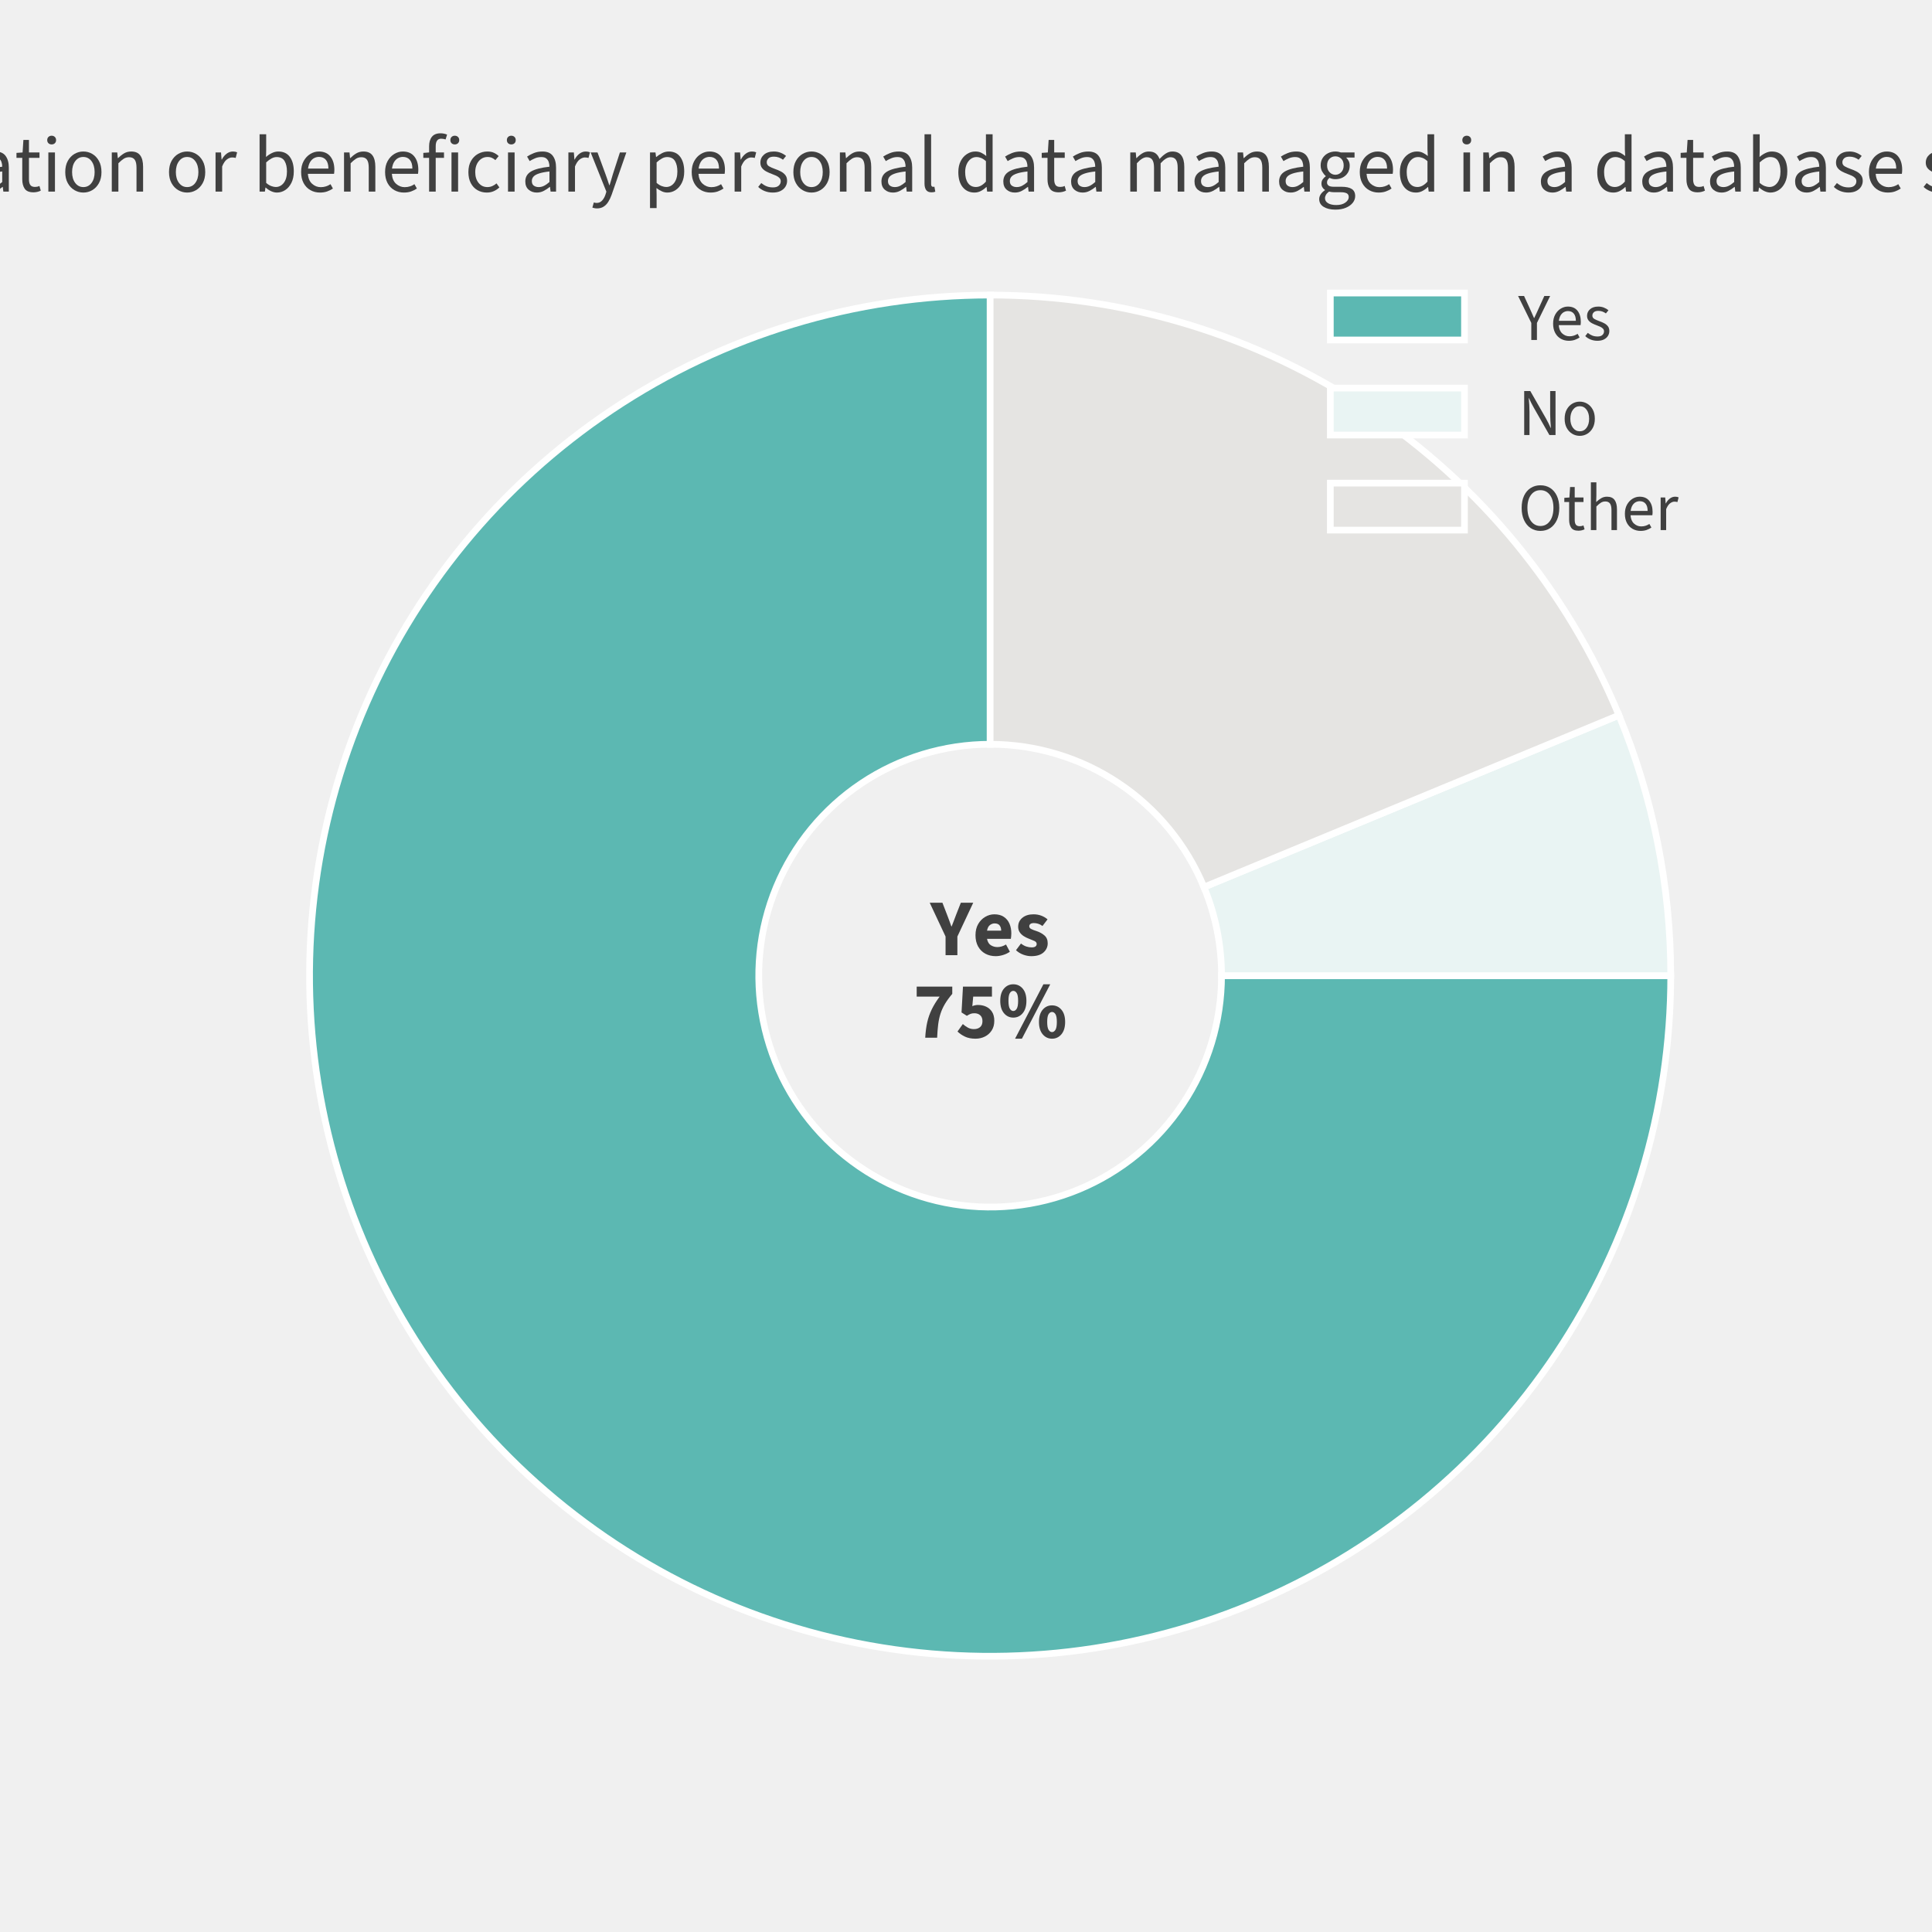
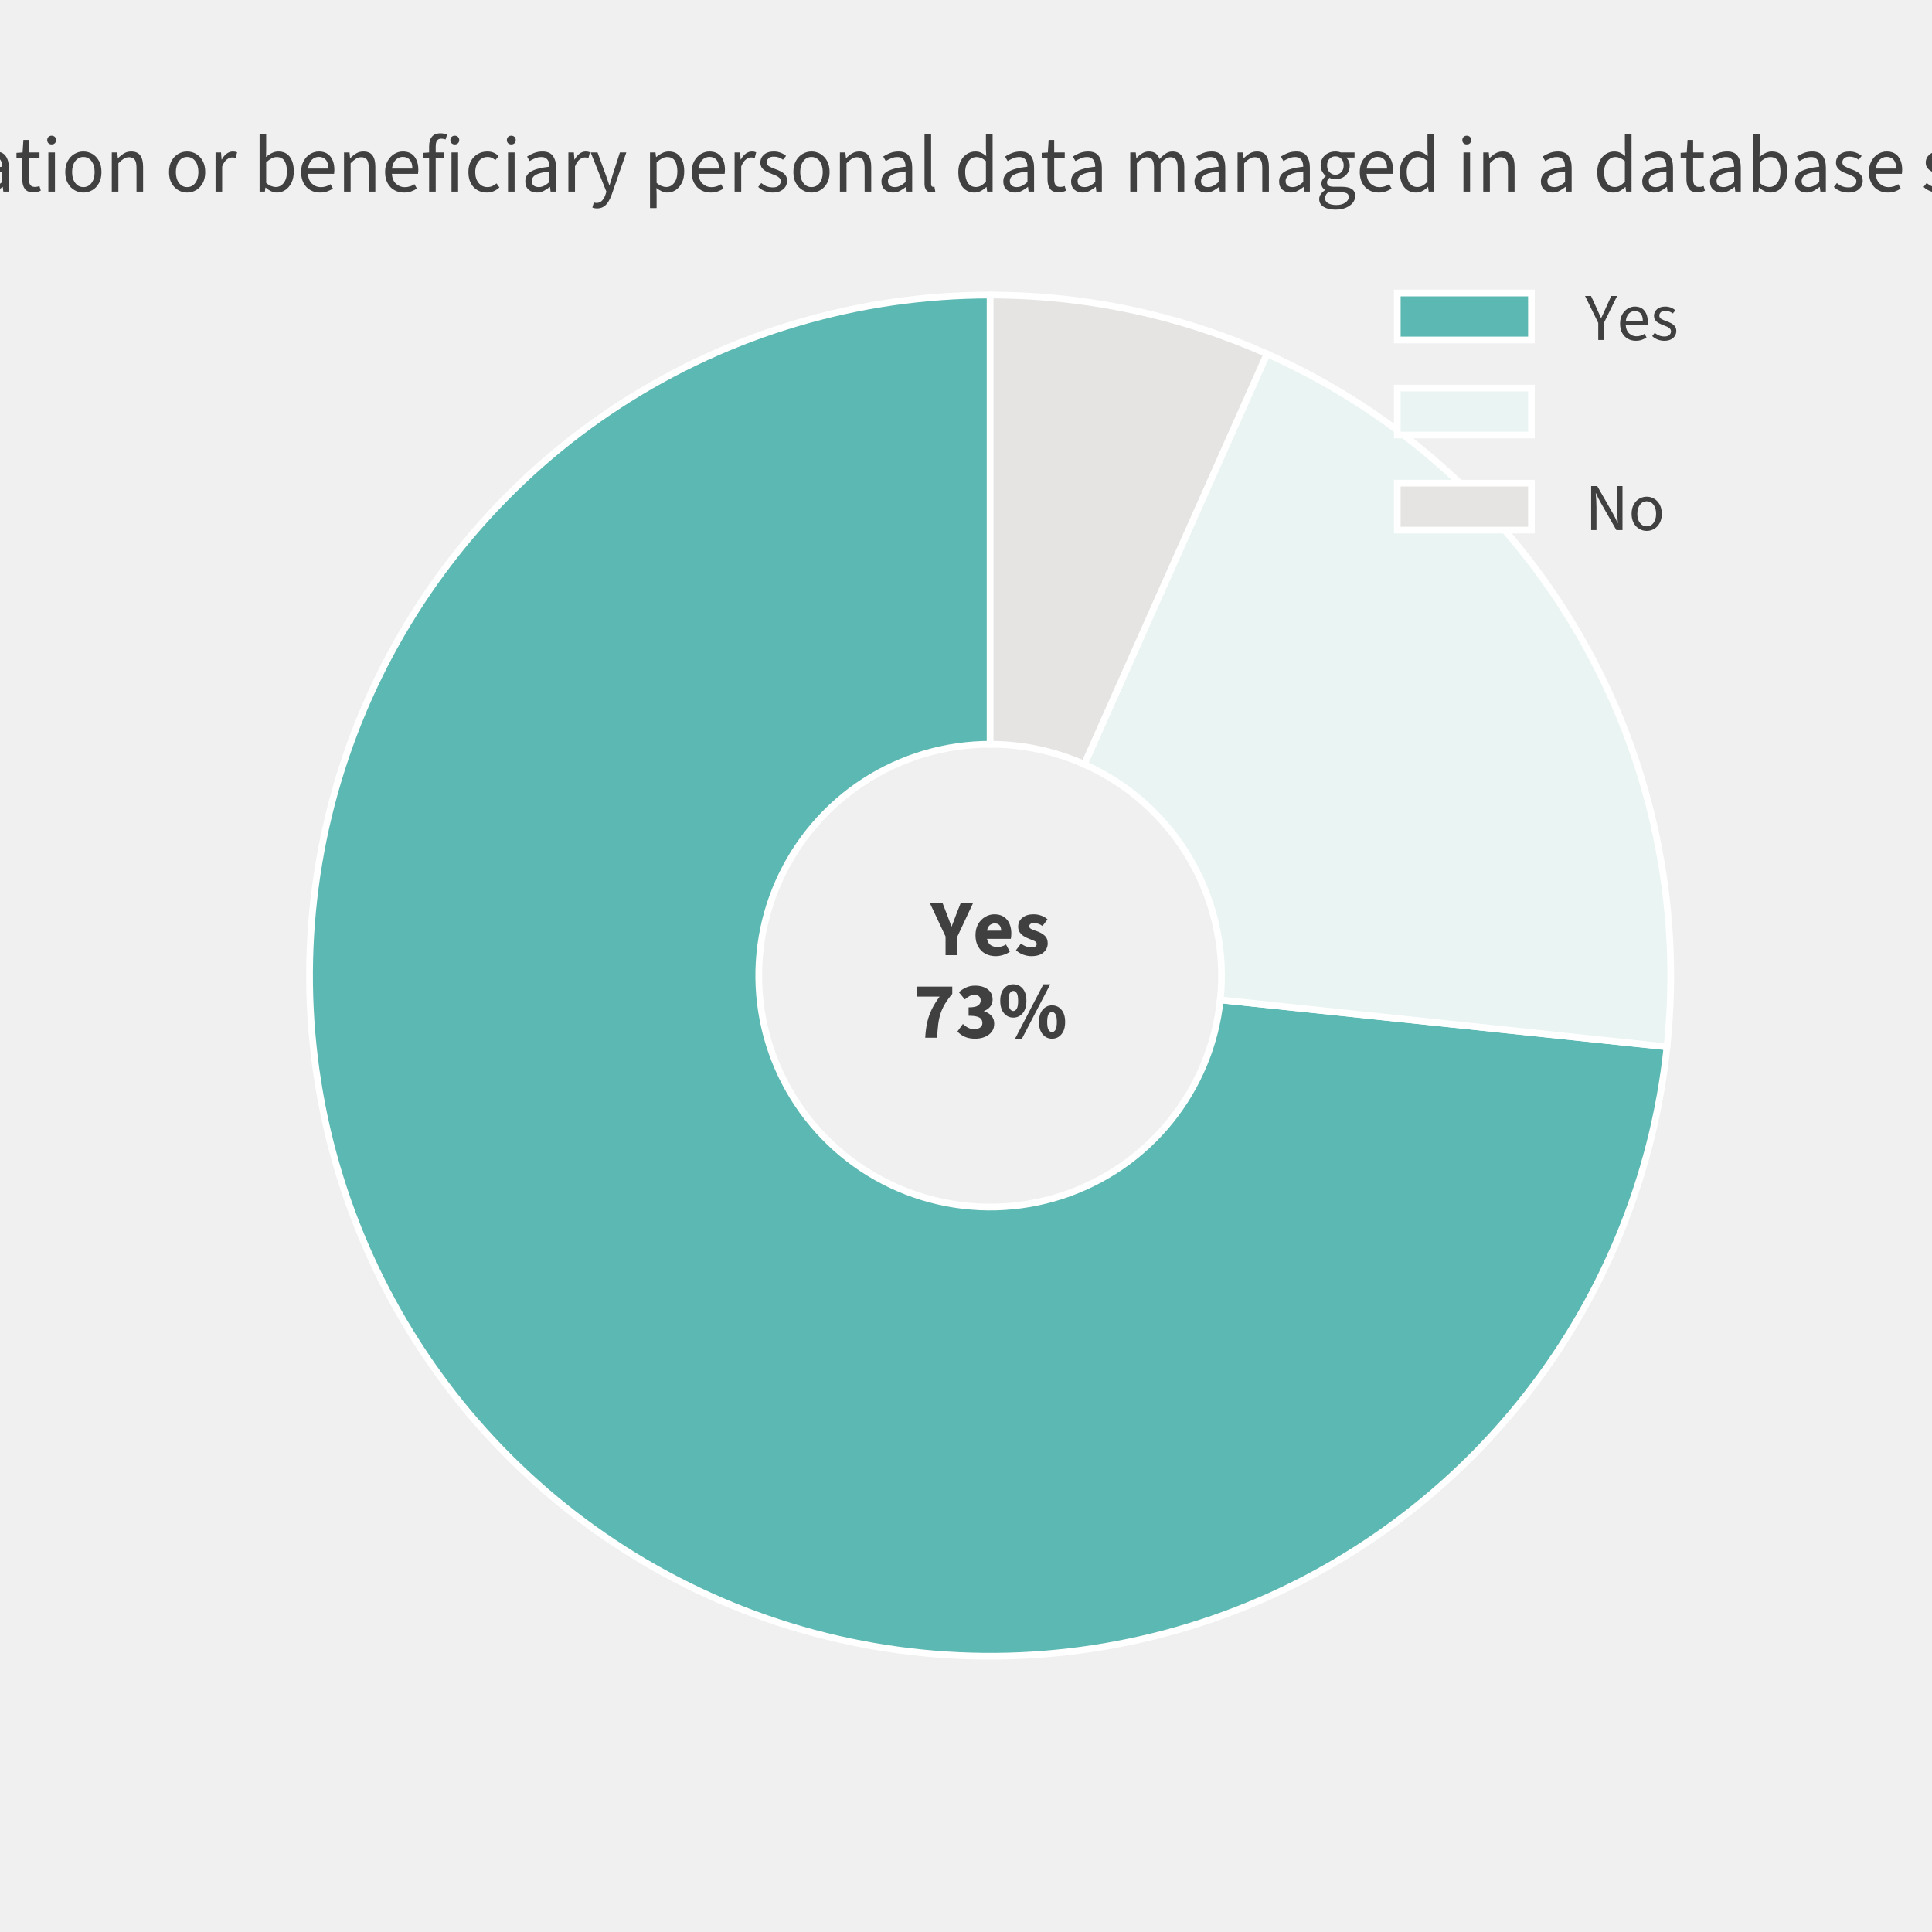
<svg xmlns="http://www.w3.org/2000/svg" xmlns:xlink="http://www.w3.org/1999/xlink" width="288pt" height="288pt" viewBox="0 0 288 288" version="1.1">
  <defs>
    <style type="text/css">*{stroke-linejoin: round; stroke-linecap: butt}</style>
  </defs>
  <g id="figure_1">
    <g id="patch_1">
      <path d="M 0 288  L 288 288  L 288 0  L 0 0  L 0 288  z " style="fill: none" />
    </g>
    <g id="axes_1">
      <g id="patch_2">
-         <path d="M 147.6 43.985  C 127.536 43.985 107.917 49.937 91.235 61.084  C 74.552 72.23 61.546 88.079 53.868 106.615  C 46.19 125.151 44.18 145.555 48.095 165.233  C 52.009 184.911 61.673 202.993 75.86 217.18  C 90.047 231.367 108.129 241.031 127.807 244.945  C 147.485 248.86 167.889 246.85 186.425 239.172  C 204.961 231.494 220.81 218.488 231.956 201.805  C 243.103 185.123 249.055 165.504 249.055 145.44  L 182.094 145.44  C 182.094 152.262 180.071 158.932 176.281 164.604  C 172.491 170.276 167.103 174.699 160.8 177.309  C 154.498 179.92 147.561 180.603 140.87 179.272  C 134.18 177.941 128.032 174.655 123.208 169.832  C 118.385 165.008 115.099 158.86 113.768 152.17  C 112.437 145.479 113.12 138.542 115.731 132.24  C 118.341 125.937 122.764 120.549 128.436 116.759  C 134.108 112.969 140.778 110.946 147.6 110.946  z " style="fill: #5cb8b2; stroke: #ffffff; stroke-linejoin: miter" />
+         <path d="M 147.6 43.985  C 127.988 43.985 108.791 49.672 92.344 60.353  C 75.896 71.034 62.893 86.259 54.916 104.175  C 46.94 122.091 44.326 141.941 47.394 161.311  C 50.462 180.681 59.082 198.752 72.204 213.327  C 85.327 227.901 102.398 238.362 121.342 243.438  C 140.285 248.514 160.3 247.99 178.951 241.929  C 197.603 235.869 214.103 224.529 226.445 209.288  C 238.787 194.047 246.449 175.549 248.499 156.045  L 181.906 149.046  C 181.209 155.677 178.604 161.966 174.407 167.148  C 170.211 172.33 164.601 176.186 158.259 178.247  C 151.918 180.307 145.113 180.485 138.672 178.759  C 132.231 177.034 126.427 173.477 121.965 168.522  C 117.504 163.566 114.573 157.422 113.53 150.836  C 112.487 144.251 113.375 137.501 116.088 131.41  C 118.8 125.319 123.221 120.142 128.813 116.511  C 134.405 112.879 140.932 110.946 147.6 110.946  z " style="fill: #5cb8b2; stroke: #ffffff; stroke-linejoin: miter" />
      </g>
      <g id="patch_3">
-         <path d="M 249.055 145.44  C 249.055 138.795 248.402 132.165 247.105 125.647  C 245.809 119.129 243.875 112.755 241.332 106.615  L 179.469 132.24  C 180.333 134.327 180.991 136.495 181.432 138.711  C 181.872 140.927 182.094 143.181 182.094 145.44  z " style="fill: #e9f4f3; stroke: #ffffff; stroke-linejoin: miter" />
+         <path d="M 248.499 156.045  C 250.738 134.741 246.173 113.265 235.462 94.713  C 224.751 76.161 208.435 61.47 188.865 52.757  L 161.63 113.928  C 168.284 116.89 173.831 121.885 177.473 128.193  C 181.115 134.501 182.667 141.802 181.906 149.046  z " style="fill: #e9f4f3; stroke: #ffffff; stroke-linejoin: miter" />
      </g>
      <g id="patch_4">
-         <path d="M 241.332 106.615  C 233.654 88.079 220.647 72.23 203.965 61.084  C 187.283 49.937 167.663 43.985 147.6 43.985  L 147.6 110.946  C 154.421 110.946 161.092 112.969 166.764 116.759  C 172.436 120.549 176.858 125.937 179.469 132.24  z " style="fill: #e5e4e2; stroke: #ffffff; stroke-linejoin: miter" />
+         <path d="M 188.865 52.757  C 182.389 49.873 175.628 47.676 168.694 46.203  C 161.759 44.729 154.689 43.985 147.6 43.985  L 147.6 110.946  C 150.01 110.946 152.414 111.198 154.772 111.699  C 157.129 112.201 159.428 112.947 161.63 113.928  z " style="fill: #e5e4e2; stroke: #ffffff; stroke-linejoin: miter" />
      </g>
      <g id="matplotlib.axis_1" />
      <g id="matplotlib.axis_2" />
      <g id="text_1">
-         <g style="fill: #404040" transform="translate(138.6842 142.3903) scale(0.12 -0.12)">
+         <g style="fill: #404040" transform="translate(138.6843 142.3903) scale(0.12 -0.12)">
          <defs>
            <path id="SourceSans3-Bold-59" d="M 1210 0  L 1210 1485  L -51 4173  L 960 4173  L 1331 3213  Q 1421 2976 1504 2755  Q 1587 2534 1670 2291  L 1696 2291  Q 1786 2534 1875 2755  Q 1965 2976 2048 3213  L 2426 4173  L 3411 4173  L 2150 1485  L 2150 0  L 1210 0  z " transform="scale(0.015625)" />
            <path id="SourceSans3-Bold-65" d="M 1747 2528  Q 1562 2528 1386 2403  Q 1210 2278 1146 1952  L 2272 1952  Q 2272 2202 2150 2365  Q 2029 2528 1747 2528  z M 1837 -77  Q 1382 -77 1017 118  Q 653 314 441 688  Q 230 1062 230 1587  Q 230 2106 444 2477  Q 659 2848 1004 3049  Q 1350 3251 1728 3251  Q 2182 3251 2483 3049  Q 2784 2848 2931 2505  Q 3078 2163 3078 1728  Q 3078 1606 3065 1488  Q 3053 1370 3040 1299  L 1146 1299  Q 1222 928 1459 787  Q 1696 646 1965 646  Q 2317 646 2656 851  L 2963 275  Q 2726 109 2422 16  Q 2118 -77 1837 -77  z " transform="scale(0.015625)" />
            <path id="SourceSans3-Bold-73" d="M 1350 -77  Q 1037 -77 707 44  Q 378 166 134 397  L 531 928  Q 749 755 963 688  Q 1178 621 1376 621  Q 1587 621 1683 694  Q 1779 768 1779 890  Q 1779 1050 1596 1133  Q 1414 1216 1158 1312  Q 934 1395 739 1523  Q 544 1651 425 1833  Q 307 2016 307 2259  Q 307 2701 643 2976  Q 979 3251 1523 3251  Q 1869 3251 2157 3139  Q 2445 3027 2643 2848  L 2240 2323  Q 2067 2451 1894 2502  Q 1722 2554 1555 2554  Q 1370 2554 1280 2483  Q 1190 2413 1190 2304  Q 1190 2163 1334 2086  Q 1478 2010 1779 1914  Q 2144 1792 2400 1568  Q 2656 1344 2656 947  Q 2656 518 2323 220  Q 1990 -77 1350 -77  z " transform="scale(0.015625)" />
          </defs>
          <use xlink:href="#SourceSans3-Bold-59" />
          <use xlink:href="#SourceSans3-Bold-65" transform="translate(52.49999 0)" />
          <use xlink:href="#SourceSans3-Bold-73" transform="translate(104.3 0)" />
        </g>
-         <g style="fill: #404040" transform="translate(136.122 154.6926) scale(0.12 -0.12)">
+         <g style="fill: #404040" transform="translate(136.1221 154.6926) scale(0.12 -0.12)">
          <defs>
            <path id="SourceSans3-Bold-37" d="M 960 0  Q 998 678 1116 1212  Q 1235 1747 1472 2240  Q 1709 2733 2106 3270  L 282 3270  L 282 4064  L 3110 4064  L 3110 3488  Q 2746 3059 2522 2678  Q 2298 2298 2173 1907  Q 2048 1517 1990 1056  Q 1933 595 1907 0  L 960 0  z " transform="scale(0.015625)" />
-             <path id="SourceSans3-Bold-35" d="M 1581 -77  Q 1082 -77 736 89  Q 390 256 147 493  L 570 1088  Q 755 922 972 803  Q 1190 685 1446 685  Q 1760 685 1945 845  Q 2131 1005 2131 1318  Q 2131 1626 1952 1786  Q 1773 1946 1491 1946  Q 1312 1946 1193 1901  Q 1075 1856 890 1741  L 467 2010  L 582 4064  L 2886 4064  L 2886 3270  L 1395 3270  L 1325 2509  Q 1536 2605 1779 2605  Q 2131 2605 2422 2470  Q 2714 2336 2893 2057  Q 3072 1779 3072 1344  Q 3072 896 2864 576  Q 2656 256 2317 89  Q 1978 -77 1581 -77  z " transform="scale(0.015625)" />
+             <path id="SourceSans3-Bold-33" d="M 1555 -77  Q 1062 -77 713 83  Q 365 243 141 499  L 576 1094  Q 762 915 986 800  Q 1210 685 1466 685  Q 1766 685 1945 809  Q 2125 934 2125 1165  Q 2125 1344 2035 1475  Q 1946 1606 1709 1676  Q 1472 1747 1030 1747  L 1030 2413  Q 1581 2413 1785 2563  Q 1990 2714 1990 2957  Q 1990 3168 1862 3286  Q 1734 3405 1491 3405  Q 1274 3405 1098 3309  Q 922 3213 730 3046  L 256 3622  Q 538 3866 851 4003  Q 1165 4141 1536 4141  Q 2163 4141 2550 3849  Q 2938 3558 2938 3027  Q 2938 2714 2762 2490  Q 2586 2266 2259 2125  L 2259 2099  Q 2611 1997 2838 1750  Q 3066 1504 3066 1107  Q 3066 730 2858 464  Q 2650 198 2307 60  Q 1965 -77 1555 -77  z " transform="scale(0.015625)" />
            <path id="SourceSans3-Bold-25" d="M 1203 1600  Q 755 1600 460 1952  Q 166 2304 166 2931  Q 166 3559 460 3904  Q 755 4250 1203 4250  Q 1658 4250 1952 3904  Q 2246 3559 2246 2931  Q 2246 2304 1952 1952  Q 1658 1600 1203 1600  z M 1203 2125  Q 1363 2125 1475 2304  Q 1587 2483 1587 2931  Q 1587 3379 1475 3552  Q 1363 3725 1203 3725  Q 1043 3725 931 3552  Q 819 3379 819 2931  Q 819 2483 931 2304  Q 1043 2125 1203 2125  z M 1344 -77  L 3597 4250  L 4141 4250  L 1888 -77  L 1344 -77  z M 4282 -77  Q 3834 -77 3539 275  Q 3245 627 3245 1254  Q 3245 1882 3539 2227  Q 3834 2573 4282 2573  Q 4736 2573 5030 2227  Q 5325 1882 5325 1254  Q 5325 627 5030 275  Q 4736 -77 4282 -77  z M 4282 448  Q 4442 448 4554 627  Q 4666 806 4666 1254  Q 4666 1702 4554 1875  Q 4442 2048 4282 2048  Q 4122 2048 4010 1875  Q 3898 1702 3898 1254  Q 3898 806 4010 627  Q 4122 448 4282 448  z " transform="scale(0.015625)" />
          </defs>
          <use xlink:href="#SourceSans3-Bold-37" />
-           <use xlink:href="#SourceSans3-Bold-35" transform="translate(52.79999 0)" />
+           <use xlink:href="#SourceSans3-Bold-33" transform="translate(52.79999 0)" />
          <use xlink:href="#SourceSans3-Bold-25" transform="translate(105.6 0)" />
        </g>
      </g>
      <g id="text_2">
        <g style="fill: #404040" transform="translate(-65.76469 28.56) scale(0.12 -0.12)">
          <defs>
            <path id="SourceSans3-Regular-49" d="M 576 0  L 576 4198  L 1107 4198  L 1107 0  L 576 0  z " transform="scale(0.015625)" />
            <path id="SourceSans3-Regular-73" d="M 1338 -77  Q 998 -77 697 41  Q 397 160 179 371  L 422 678  Q 627 512 848 422  Q 1069 333 1357 333  Q 1664 333 1817 477  Q 1971 621 1971 819  Q 1971 979 1868 1084  Q 1766 1190 1606 1264  Q 1446 1338 1267 1402  Q 1037 1485 825 1597  Q 614 1709 483 1878  Q 352 2048 352 2304  Q 352 2682 637 2934  Q 922 3187 1427 3187  Q 1715 3187 1964 3088  Q 2214 2989 2394 2835  L 2150 2534  Q 1990 2650 1814 2714  Q 1638 2778 1427 2778  Q 1133 2778 995 2643  Q 858 2509 858 2330  Q 858 2118 1043 2009  Q 1229 1901 1517 1798  Q 1760 1715 1981 1600  Q 2202 1485 2339 1309  Q 2477 1133 2477 851  Q 2477 602 2345 390  Q 2214 179 1961 51  Q 1709 -77 1338 -77  z " transform="scale(0.015625)" />
            <path id="SourceSans3-Regular-20" transform="scale(0.015625)" />
            <path id="SourceSans3-Regular-74" d="M 1504 -58  Q 1005 -58 809 227  Q 614 512 614 979  L 614 2682  L 154 2682  L 154 3078  L 640 3110  L 704 4109  L 1146 4109  L 1146 3110  L 1984 3110  L 1984 2682  L 1146 2682  L 1146 966  Q 1146 685 1251 528  Q 1357 371 1626 371  Q 1709 371 1798 387  Q 1888 403 1978 448  L 2086 77  Q 1965 13 1814 -22  Q 1664 -58 1504 -58  z " transform="scale(0.015625)" />
            <path id="SourceSans3-Regular-68" d="M 525 0  L 525 4557  L 1050 4557  L 1050 3315  L 1030 2675  Q 1254 2886 1500 3036  Q 1747 3187 2067 3187  Q 2560 3187 2787 2876  Q 3014 2566 3014 1971  L 3014 0  L 2490 0  L 2490 1901  Q 2490 2336 2349 2534  Q 2208 2733 1901 2733  Q 1664 2733 1475 2611  Q 1286 2490 1050 2253  L 1050 0  L 525 0  z " transform="scale(0.015625)" />
            <path id="SourceSans3-Regular-65" d="M 1702 2758  Q 1510 2758 1328 2665  Q 1146 2573 1014 2368  Q 883 2163 838 1830  L 2458 1830  Q 2458 2285 2259 2521  Q 2061 2758 1702 2758  z M 1786 -77  Q 1370 -77 1027 115  Q 685 307 486 675  Q 288 1043 288 1555  Q 288 2061 489 2425  Q 691 2790 1014 2988  Q 1338 3187 1696 3187  Q 2298 3187 2614 2790  Q 2931 2394 2931 1728  Q 2931 1645 2924 1568  Q 2918 1491 2906 1414  L 826 1414  Q 864 890 1161 621  Q 1459 352 1850 352  Q 2074 352 2269 416  Q 2464 480 2624 589  L 2816 243  Q 2611 102 2358 12  Q 2106 -77 1786 -77  z " transform="scale(0.015625)" />
            <path id="SourceSans3-Regular-72" d="M 525 0  L 525 3110  L 960 3110  L 1005 2547  L 1024 2547  Q 1178 2842 1408 3014  Q 1638 3187 1907 3187  Q 2093 3187 2240 3123  L 2125 2675  Q 2054 2694 1993 2704  Q 1933 2714 1837 2714  Q 1638 2714 1424 2554  Q 1210 2394 1050 1997  L 1050 0  L 525 0  z " transform="scale(0.015625)" />
            <path id="SourceSans3-Regular-67" d="M 1574 -1434  Q 1005 -1434 646 -1216  Q 288 -998 288 -595  Q 288 -397 409 -214  Q 531 -32 742 109  L 742 134  Q 627 205 547 333  Q 467 461 467 640  Q 467 838 576 985  Q 685 1133 806 1216  L 806 1242  Q 653 1370 528 1587  Q 403 1805 403 2080  Q 403 2419 563 2668  Q 723 2918 992 3052  Q 1261 3187 1574 3187  Q 1702 3187 1817 3164  Q 1933 3142 2016 3110  L 3098 3110  L 3098 2707  L 2451 2707  L 2451 2682  Q 2560 2579 2637 2425  Q 2714 2272 2714 2061  Q 2714 1734 2560 1491  Q 2406 1248 2150 1117  Q 1894 986 1574 986  Q 1325 986 1107 1094  Q 1024 1024 966 937  Q 909 851 909 723  Q 909 576 1027 480  Q 1146 384 1459 384  L 2061 384  Q 2605 384 2877 208  Q 3149 32 3149 -358  Q 3149 -646 2957 -889  Q 2765 -1133 2413 -1283  Q 2061 -1434 1574 -1434  z M 1574 1338  Q 1843 1338 2038 1539  Q 2234 1741 2234 2080  Q 2234 2419 2042 2611  Q 1850 2803 1574 2803  Q 1299 2803 1107 2611  Q 915 2419 915 2080  Q 915 1741 1110 1539  Q 1306 1338 1574 1338  z M 1651 -1069  Q 2099 -1069 2368 -873  Q 2637 -678 2637 -435  Q 2637 -218 2473 -134  Q 2310 -51 2010 -51  L 1472 -51  Q 1382 -51 1276 -38  Q 1171 -26 1069 0  Q 902 -122 825 -256  Q 749 -390 749 -525  Q 749 -774 989 -921  Q 1229 -1069 1651 -1069  z " transform="scale(0.015625)" />
            <path id="SourceSans3-Regular-69" d="M 525 0  L 525 3110  L 1050 3110  L 1050 0  L 525 0  z M 787 3750  Q 634 3750 534 3843  Q 435 3936 435 4096  Q 435 4250 534 4346  Q 634 4442 787 4442  Q 941 4442 1040 4346  Q 1139 4250 1139 4096  Q 1139 3936 1040 3843  Q 941 3750 787 3750  z " transform="scale(0.015625)" />
            <path id="SourceSans3-Regular-61" d="M 1242 -77  Q 851 -77 588 153  Q 326 384 326 806  Q 326 1331 787 1600  Q 1248 1869 2246 1978  Q 2246 2176 2188 2349  Q 2131 2522 1993 2634  Q 1856 2746 1600 2746  Q 1331 2746 1094 2643  Q 858 2541 672 2426  L 467 2784  Q 685 2931 1001 3059  Q 1318 3187 1690 3187  Q 2259 3187 2515 2838  Q 2771 2490 2771 1907  L 2771 0  L 2336 0  L 2291 371  L 2272 371  Q 2042 186 1789 54  Q 1536 -77 1242 -77  z M 1389 358  Q 1613 358 1817 460  Q 2022 563 2246 762  L 2246 1600  Q 1722 1542 1414 1440  Q 1107 1338 976 1190  Q 845 1043 845 838  Q 845 582 1005 470  Q 1165 358 1389 358  z " transform="scale(0.015625)" />
            <path id="SourceSans3-Regular-6f" d="M 1734 -77  Q 1357 -77 1027 115  Q 698 307 496 672  Q 294 1037 294 1549  Q 294 2074 496 2438  Q 698 2803 1027 2995  Q 1357 3187 1734 3187  Q 2118 3187 2444 2995  Q 2771 2803 2972 2438  Q 3174 2074 3174 1549  Q 3174 1037 2972 672  Q 2771 307 2444 115  Q 2118 -77 1734 -77  z M 1734 358  Q 2138 358 2384 688  Q 2630 1018 2630 1549  Q 2630 2086 2384 2419  Q 2138 2752 1734 2752  Q 1338 2752 1088 2419  Q 838 2086 838 1549  Q 838 1018 1088 688  Q 1338 358 1734 358  z " transform="scale(0.015625)" />
            <path id="SourceSans3-Regular-6e" d="M 525 0  L 525 3110  L 960 3110  L 1005 2662  L 1024 2662  Q 1248 2886 1497 3036  Q 1747 3187 2067 3187  Q 2560 3187 2787 2876  Q 3014 2566 3014 1971  L 3014 0  L 2490 0  L 2490 1901  Q 2490 2336 2349 2534  Q 2208 2733 1901 2733  Q 1664 2733 1475 2611  Q 1286 2490 1050 2253  L 1050 0  L 525 0  z " transform="scale(0.015625)" />
            <path id="SourceSans3-Regular-62" d="M 1901 -77  Q 1683 -77 1449 28  Q 1216 134 1011 320  L 992 320  L 947 0  L 525 0  L 525 4557  L 1050 4557  L 1050 3315  L 1037 2752  Q 1248 2938 1501 3062  Q 1754 3187 2010 3187  Q 2618 3187 2931 2758  Q 3245 2330 3245 1606  Q 3245 1075 3056 697  Q 2867 320 2563 121  Q 2259 -77 1901 -77  z M 1811 365  Q 2195 365 2448 694  Q 2701 1024 2701 1600  Q 2701 2112 2512 2429  Q 2323 2746 1882 2746  Q 1683 2746 1478 2637  Q 1274 2528 1050 2323  L 1050 691  Q 1254 512 1456 438  Q 1658 365 1811 365  z " transform="scale(0.015625)" />
            <path id="SourceSans3-Regular-66" d="M 614 0  L 614 2682  L 154 2682  L 154 3078  L 614 3110  L 614 3603  Q 614 4077 835 4355  Q 1056 4634 1523 4634  Q 1670 4634 1804 4605  Q 1939 4576 2042 4531  L 1926 4147  Q 1734 4205 1574 4205  Q 1139 4205 1139 3603  L 1139 3110  L 1798 3110  L 1798 2682  L 1139 2682  L 1139 0  L 614 0  z " transform="scale(0.015625)" />
            <path id="SourceSans3-Regular-63" d="M 1760 -77  Q 1344 -77 1011 115  Q 678 307 486 672  Q 294 1037 294 1549  Q 294 2074 502 2438  Q 710 2803 1052 2995  Q 1395 3187 1792 3187  Q 2099 3187 2320 3084  Q 2541 2982 2701 2822  L 2438 2502  Q 2317 2611 2166 2681  Q 2016 2752 1811 2752  Q 1536 2752 1315 2601  Q 1094 2451 966 2179  Q 838 1907 838 1549  Q 838 1018 1107 688  Q 1376 358 1805 358  Q 2016 358 2201 441  Q 2387 525 2528 653  L 2758 333  Q 2566 147 2313 35  Q 2061 -77 1760 -77  z " transform="scale(0.015625)" />
            <path id="SourceSans3-Regular-79" d="M 576 -1338  Q 474 -1338 381 -1318  Q 288 -1299 211 -1274  L 326 -864  Q 442 -902 550 -902  Q 813 -902 985 -713  Q 1158 -525 1254 -237  L 1325 -6  L 77 3110  L 621 3110  L 1254 1389  Q 1325 1190 1405 960  Q 1485 730 1555 512  L 1581 512  Q 1651 723 1715 953  Q 1779 1184 1843 1389  L 2400 3110  L 2912 3110  L 1741 -256  Q 1632 -563 1481 -806  Q 1331 -1050 1110 -1194  Q 890 -1338 576 -1338  z " transform="scale(0.015625)" />
            <path id="SourceSans3-Regular-70" d="M 525 -1312  L 525 3110  L 960 3110  L 1005 2752  L 1024 2752  Q 1235 2931 1488 3059  Q 1741 3187 2016 3187  Q 2618 3187 2931 2755  Q 3245 2323 3245 1600  Q 3245 1075 3056 697  Q 2867 320 2563 121  Q 2259 -77 1901 -77  Q 1683 -77 1468 19  Q 1254 115 1037 282  L 1050 -262  L 1050 -1312  L 525 -1312  z M 1811 365  Q 2195 365 2448 694  Q 2701 1024 2701 1600  Q 2701 2112 2512 2429  Q 2323 2746 1882 2746  Q 1683 2746 1481 2637  Q 1280 2528 1050 2323  L 1050 691  Q 1261 512 1459 438  Q 1658 365 1811 365  z " transform="scale(0.015625)" />
            <path id="SourceSans3-Regular-6c" d="M 1082 -58  Q 787 -58 656 124  Q 525 307 525 640  L 525 4557  L 1050 4557  L 1050 602  Q 1050 480 1094 429  Q 1139 378 1203 378  Q 1229 378 1251 381  Q 1274 384 1312 390  L 1382 -6  Q 1267 -58 1082 -58  z " transform="scale(0.015625)" />
            <path id="SourceSans3-Regular-64" d="M 1587 -77  Q 1005 -77 653 348  Q 301 774 301 1549  Q 301 2054 489 2422  Q 678 2790 988 2988  Q 1299 3187 1651 3187  Q 1920 3187 2118 3091  Q 2317 2995 2522 2829  L 2496 3360  L 2496 4557  L 3027 4557  L 3027 0  L 2592 0  L 2547 365  L 2528 365  Q 2349 186 2105 54  Q 1862 -77 1587 -77  z M 1702 365  Q 2112 365 2496 794  L 2496 2419  Q 2298 2598 2115 2672  Q 1933 2746 1741 2746  Q 1491 2746 1289 2595  Q 1088 2445 966 2179  Q 845 1914 845 1555  Q 845 998 1069 681  Q 1293 365 1702 365  z " transform="scale(0.015625)" />
            <path id="SourceSans3-Regular-6d" d="M 525 0  L 525 3110  L 960 3110  L 1005 2662  L 1024 2662  Q 1229 2886 1472 3036  Q 1715 3187 1990 3187  Q 2349 3187 2550 3030  Q 2752 2874 2848 2592  Q 3091 2854 3340 3020  Q 3590 3187 3872 3187  Q 4352 3187 4585 2876  Q 4819 2566 4819 1971  L 4819 0  L 4294 0  L 4294 1901  Q 4294 2336 4153 2534  Q 4013 2733 3718 2733  Q 3373 2733 2938 2253  L 2938 0  L 2413 0  L 2413 1901  Q 2413 2336 2272 2534  Q 2131 2733 1830 2733  Q 1485 2733 1050 2253  L 1050 0  L 525 0  z " transform="scale(0.015625)" />
            <path id="SourceSans3-Regular-28" d="M 1370 -1126  Q 973 -480 749 227  Q 525 934 525 1779  Q 525 2624 749 3334  Q 973 4045 1370 4685  L 1696 4531  Q 1325 3923 1142 3216  Q 960 2509 960 1779  Q 960 1050 1142 342  Q 1325 -365 1696 -973  L 1370 -1126  z " transform="scale(0.015625)" />
            <path id="SourceSans3-Regular-3d" d="M 218 2599  L 218 2995  L 2963 2995  L 2963 2599  L 218 2599  z M 218 1229  L 218 1625  L 2963 1625  L 2963 1229  L 218 1229  z " transform="scale(0.015625)" />
            <path id="SourceSans3-Regular-31" d="M 506 0  L 506 435  L 1440 435  L 1440 3443  L 698 3443  L 698 3782  Q 979 3834 1187 3907  Q 1395 3981 1562 4083  L 1965 4083  L 1965 435  L 2810 435  L 2810 0  L 506 0  z " transform="scale(0.015625)" />
-             <path id="SourceSans3-Regular-36" d="M 1670 2099  Q 1472 2099 1241 1971  Q 1011 1843 819 1562  Q 870 966 1097 652  Q 1325 339 1715 339  Q 2016 339 2221 585  Q 2426 832 2426 1235  Q 2426 1632 2237 1865  Q 2048 2099 1670 2099  z M 1715 -77  Q 1318 -77 998 140  Q 678 358 492 796  Q 307 1235 307 1888  Q 307 2707 528 3206  Q 749 3706 1104 3933  Q 1459 4160 1862 4160  Q 2195 4160 2435 4035  Q 2675 3910 2848 3725  L 2554 3398  Q 2432 3546 2253 3632  Q 2074 3718 1882 3718  Q 1594 3718 1357 3555  Q 1120 3392 969 3011  Q 819 2630 806 1984  Q 998 2221 1254 2358  Q 1510 2496 1760 2496  Q 2291 2496 2608 2179  Q 2925 1862 2925 1235  Q 2925 845 2758 550  Q 2592 256 2320 89  Q 2048 -77 1715 -77  z " transform="scale(0.015625)" />
+             <path id="SourceSans3-Regular-35" d="M 1498 -77  Q 1011 -77 691 96  Q 371 269 160 480  L 416 826  Q 602 646 845 502  Q 1088 358 1446 358  Q 1824 358 2083 611  Q 2342 864 2342 1293  Q 2342 1715 2105 1952  Q 1869 2189 1472 2189  Q 1261 2189 1110 2125  Q 960 2061 774 1939  L 493 2118  L 627 4083  L 2669 4083  L 2669 3629  L 1088 3629  L 979 2419  Q 1126 2496 1273 2541  Q 1421 2586 1606 2586  Q 1958 2586 2243 2448  Q 2528 2310 2701 2028  Q 2874 1747 2874 1306  Q 2874 864 2678 553  Q 2483 243 2169 83  Q 1856 -77 1498 -77  z " transform="scale(0.015625)" />
            <path id="SourceSans3-Regular-29" d="M 570 -1126  L 243 -973  Q 614 -365 796 342  Q 979 1050 979 1779  Q 979 2509 796 3216  Q 614 3923 243 4531  L 570 4685  Q 966 4045 1190 3334  Q 1414 2624 1414 1779  Q 1414 934 1190 227  Q 966 -480 570 -1126  z " transform="scale(0.015625)" />
          </defs>
          <use xlink:href="#SourceSans3-Regular-49" />
          <use xlink:href="#SourceSans3-Regular-73" transform="translate(26.29999 0)" />
          <use xlink:href="#SourceSans3-Regular-20" transform="translate(68.19998 0)" />
          <use xlink:href="#SourceSans3-Regular-74" transform="translate(88.19997 0)" />
          <use xlink:href="#SourceSans3-Regular-68" transform="translate(122 0)" />
          <use xlink:href="#SourceSans3-Regular-65" transform="translate(176.3999 0)" />
          <use xlink:href="#SourceSans3-Regular-20" transform="translate(225.9999 0)" />
          <use xlink:href="#SourceSans3-Regular-72" transform="translate(245.9999 0)" />
          <use xlink:href="#SourceSans3-Regular-65" transform="translate(280.6999 0)" />
          <use xlink:href="#SourceSans3-Regular-67" transform="translate(330.2999 0)" />
          <use xlink:href="#SourceSans3-Regular-69" transform="translate(380.6999 0)" />
          <use xlink:href="#SourceSans3-Regular-73" transform="translate(405.2999 0)" />
          <use xlink:href="#SourceSans3-Regular-74" transform="translate(447.1999 0)" />
          <use xlink:href="#SourceSans3-Regular-72" transform="translate(480.9999 0)" />
          <use xlink:href="#SourceSans3-Regular-61" transform="translate(515.6999 0)" />
          <use xlink:href="#SourceSans3-Regular-74" transform="translate(566.0999 0)" />
          <use xlink:href="#SourceSans3-Regular-69" transform="translate(599.8999 0)" />
          <use xlink:href="#SourceSans3-Regular-6f" transform="translate(624.4998 0)" />
          <use xlink:href="#SourceSans3-Regular-6e" transform="translate(678.6998 0)" />
          <use xlink:href="#SourceSans3-Regular-20" transform="translate(733.3998 0)" />
          <use xlink:href="#SourceSans3-Regular-6f" transform="translate(753.3998 0)" />
          <use xlink:href="#SourceSans3-Regular-72" transform="translate(807.5998 0)" />
          <use xlink:href="#SourceSans3-Regular-20" transform="translate(842.2998 0)" />
          <use xlink:href="#SourceSans3-Regular-62" transform="translate(862.2998 0)" />
          <use xlink:href="#SourceSans3-Regular-65" transform="translate(917.5998 0)" />
          <use xlink:href="#SourceSans3-Regular-6e" transform="translate(967.1998 0)" />
          <use xlink:href="#SourceSans3-Regular-65" transform="translate(1021.9 0)" />
          <use xlink:href="#SourceSans3-Regular-66" transform="translate(1071.5 0)" />
          <use xlink:href="#SourceSans3-Regular-69" transform="translate(1100.7 0)" />
          <use xlink:href="#SourceSans3-Regular-63" transform="translate(1125.3 0)" />
          <use xlink:href="#SourceSans3-Regular-69" transform="translate(1170.9 0)" />
          <use xlink:href="#SourceSans3-Regular-61" transform="translate(1195.5 0)" />
          <use xlink:href="#SourceSans3-Regular-72" transform="translate(1245.9 0)" />
          <use xlink:href="#SourceSans3-Regular-79" transform="translate(1280.6 0)" />
          <use xlink:href="#SourceSans3-Regular-20" transform="translate(1327.3 0)" />
          <use xlink:href="#SourceSans3-Regular-70" transform="translate(1347.3 0)" />
          <use xlink:href="#SourceSans3-Regular-65" transform="translate(1402.8 0)" />
          <use xlink:href="#SourceSans3-Regular-72" transform="translate(1452.4 0)" />
          <use xlink:href="#SourceSans3-Regular-73" transform="translate(1487.1 0)" />
          <use xlink:href="#SourceSans3-Regular-6f" transform="translate(1529 0)" />
          <use xlink:href="#SourceSans3-Regular-6e" transform="translate(1583.2 0)" />
          <use xlink:href="#SourceSans3-Regular-61" transform="translate(1637.9 0)" />
          <use xlink:href="#SourceSans3-Regular-6c" transform="translate(1688.3 0)" />
          <use xlink:href="#SourceSans3-Regular-20" transform="translate(1713.8 0)" />
          <use xlink:href="#SourceSans3-Regular-64" transform="translate(1733.8 0)" />
          <use xlink:href="#SourceSans3-Regular-61" transform="translate(1789.3 0)" />
          <use xlink:href="#SourceSans3-Regular-74" transform="translate(1839.7 0)" />
          <use xlink:href="#SourceSans3-Regular-61" transform="translate(1873.5 0)" />
          <use xlink:href="#SourceSans3-Regular-20" transform="translate(1923.9 0)" />
          <use xlink:href="#SourceSans3-Regular-6d" transform="translate(1943.9 0)" />
          <use xlink:href="#SourceSans3-Regular-61" transform="translate(2026.8 0)" />
          <use xlink:href="#SourceSans3-Regular-6e" transform="translate(2077.2 0)" />
          <use xlink:href="#SourceSans3-Regular-61" transform="translate(2131.9 0)" />
          <use xlink:href="#SourceSans3-Regular-67" transform="translate(2182.3 0)" />
          <use xlink:href="#SourceSans3-Regular-65" transform="translate(2232.7 0)" />
          <use xlink:href="#SourceSans3-Regular-64" transform="translate(2282.3 0)" />
          <use xlink:href="#SourceSans3-Regular-20" transform="translate(2337.8 0)" />
          <use xlink:href="#SourceSans3-Regular-69" transform="translate(2357.8 0)" />
          <use xlink:href="#SourceSans3-Regular-6e" transform="translate(2382.4 0)" />
          <use xlink:href="#SourceSans3-Regular-20" transform="translate(2437.1 0)" />
          <use xlink:href="#SourceSans3-Regular-61" transform="translate(2457.099 0)" />
          <use xlink:href="#SourceSans3-Regular-20" transform="translate(2507.499 0)" />
          <use xlink:href="#SourceSans3-Regular-64" transform="translate(2527.499 0)" />
          <use xlink:href="#SourceSans3-Regular-61" transform="translate(2582.999 0)" />
          <use xlink:href="#SourceSans3-Regular-74" transform="translate(2633.399 0)" />
          <use xlink:href="#SourceSans3-Regular-61" transform="translate(2667.199 0)" />
          <use xlink:href="#SourceSans3-Regular-62" transform="translate(2717.599 0)" />
          <use xlink:href="#SourceSans3-Regular-61" transform="translate(2772.899 0)" />
          <use xlink:href="#SourceSans3-Regular-73" transform="translate(2823.299 0)" />
          <use xlink:href="#SourceSans3-Regular-65" transform="translate(2865.199 0)" />
          <use xlink:href="#SourceSans3-Regular-20" transform="translate(2914.799 0)" />
          <use xlink:href="#SourceSans3-Regular-73" transform="translate(2934.799 0)" />
          <use xlink:href="#SourceSans3-Regular-79" transform="translate(2976.699 0)" />
          <use xlink:href="#SourceSans3-Regular-73" transform="translate(3023.399 0)" />
          <use xlink:href="#SourceSans3-Regular-74" transform="translate(3065.299 0)" />
          <use xlink:href="#SourceSans3-Regular-65" transform="translate(3099.099 0)" />
          <use xlink:href="#SourceSans3-Regular-6d" transform="translate(3148.699 0)" />
          <use xlink:href="#SourceSans3-Regular-20" transform="translate(3231.599 0)" />
          <use xlink:href="#SourceSans3-Regular-28" transform="translate(3251.599 0)" />
          <use xlink:href="#SourceSans3-Regular-6e" transform="translate(3281.899 0)" />
          <use xlink:href="#SourceSans3-Regular-20" transform="translate(3336.599 0)" />
          <use xlink:href="#SourceSans3-Regular-3d" transform="translate(3356.599 0)" />
          <use xlink:href="#SourceSans3-Regular-20" transform="translate(3406.299 0)" />
          <use xlink:href="#SourceSans3-Regular-31" transform="translate(3426.299 0)" />
-           <use xlink:href="#SourceSans3-Regular-36" transform="translate(3475.999 0)" />
+           <use xlink:href="#SourceSans3-Regular-35" transform="translate(3475.999 0)" />
          <use xlink:href="#SourceSans3-Regular-29" transform="translate(3525.699 0)" />
        </g>
      </g>
      <g id="legend_1">
        <g id="patch_5">
-           <path d="M 198.309 50.68  L 218.309 50.68  L 218.309 43.68  L 198.309 43.68  z " style="fill: #5cb8b2; stroke: #ffffff; stroke-linejoin: miter" />
+           <path d="M 208.291 50.68  L 228.291 50.68  L 228.291 43.68  L 208.291 43.68  z " style="fill: #5cb8b2; stroke: #ffffff; stroke-linejoin: miter" />
        </g>
        <g id="text_3">
-           <g style="fill: #404040" transform="translate(226.3094 50.68031) scale(0.1 -0.1)">
+           <g style="fill: #404040" transform="translate(236.2906 50.68031) scale(0.1 -0.1)">
            <defs>
              <path id="SourceSans3-Regular-59" d="M 1254 0  L 1254 1626  L -6 4198  L 563 4198  L 1107 3014  Q 1210 2784 1309 2560  Q 1408 2336 1510 2099  L 1536 2099  Q 1645 2336 1753 2560  Q 1862 2784 1958 3014  L 2496 4198  L 3053 4198  L 1792 1626  L 1792 0  L 1254 0  z " transform="scale(0.015625)" />
            </defs>
            <use xlink:href="#SourceSans3-Regular-59" />
            <use xlink:href="#SourceSans3-Regular-65" transform="translate(47.59999 0)" />
            <use xlink:href="#SourceSans3-Regular-73" transform="translate(97.19998 0)" />
          </g>
        </g>
        <g id="patch_6">
-           <path d="M 198.309 64.851  L 218.309 64.851  L 218.309 57.851  L 198.309 57.851  z " style="fill: #e9f4f3; stroke: #ffffff; stroke-linejoin: miter" />
+           <path d="M 208.291 64.851  L 228.291 64.851  L 228.291 57.851  L 208.291 57.851  z " style="fill: #e9f4f3; stroke: #ffffff; stroke-linejoin: miter" />
+         </g>
+         <g id="patch_7">
+           <path d="M 208.291 79.021  L 228.291 79.021  L 228.291 72.021  L 208.291 72.021  z " style="fill: #e5e4e2; stroke: #ffffff; stroke-linejoin: miter" />
        </g>
        <g id="text_4">
-           <g style="fill: #404040" transform="translate(226.3094 64.85062) scale(0.1 -0.1)">
+           <g style="fill: #404040" transform="translate(236.2906 79.02094) scale(0.1 -0.1)">
            <defs>
              <path id="SourceSans3-Regular-4e" d="M 576 0  L 576 4198  L 1158 4198  L 2650 1587  Q 2771 1376 2883 1145  Q 2995 915 3098 685  L 3123 685  Q 3098 1011 3075 1350  Q 3053 1690 3053 2016  L 3053 4198  L 3565 4198  L 3565 0  L 2982 0  L 1491 2611  Q 1370 2822 1254 3052  Q 1139 3283 1037 3514  L 1011 3514  Q 1043 3200 1062 2867  Q 1082 2534 1082 2195  L 1082 0  L 576 0  z " transform="scale(0.015625)" />
            </defs>
            <use xlink:href="#SourceSans3-Regular-4e" />
            <use xlink:href="#SourceSans3-Regular-6f" transform="translate(64.7 0)" />
          </g>
        </g>
-         <g id="patch_7">
-           <path d="M 198.309 79.021  L 218.309 79.021  L 218.309 72.021  L 198.309 72.021  z " style="fill: #e5e4e2; stroke: #ffffff; stroke-linejoin: miter" />
-         </g>
-         <g id="text_5">
-           <g style="fill: #404040" transform="translate(226.3094 79.02094) scale(0.1 -0.1)">
-             <defs>
-               <path id="SourceSans3-Regular-4f" d="M 2125 -77  Q 1600 -77 1193 192  Q 787 461 560 953  Q 333 1446 333 2118  Q 333 2790 560 3273  Q 787 3757 1193 4016  Q 1600 4275 2125 4275  Q 2656 4275 3059 4016  Q 3462 3757 3692 3273  Q 3923 2790 3923 2118  Q 3923 1446 3692 953  Q 3462 461 3059 192  Q 2656 -77 2125 -77  z M 2125 390  Q 2502 390 2780 604  Q 3059 819 3212 1206  Q 3366 1594 3366 2118  Q 3366 2899 3027 3353  Q 2688 3808 2125 3808  Q 1562 3808 1222 3353  Q 883 2899 883 2118  Q 883 1594 1036 1206  Q 1190 819 1472 604  Q 1754 390 2125 390  z " transform="scale(0.015625)" />
-             </defs>
-             <use xlink:href="#SourceSans3-Regular-4f" />
-             <use xlink:href="#SourceSans3-Regular-74" transform="translate(66.39999 0)" />
-             <use xlink:href="#SourceSans3-Regular-68" transform="translate(100.2 0)" />
-             <use xlink:href="#SourceSans3-Regular-65" transform="translate(154.6 0)" />
-             <use xlink:href="#SourceSans3-Regular-72" transform="translate(204.2 0)" />
-           </g>
-         </g>
      </g>
    </g>
  </g>
</svg>
